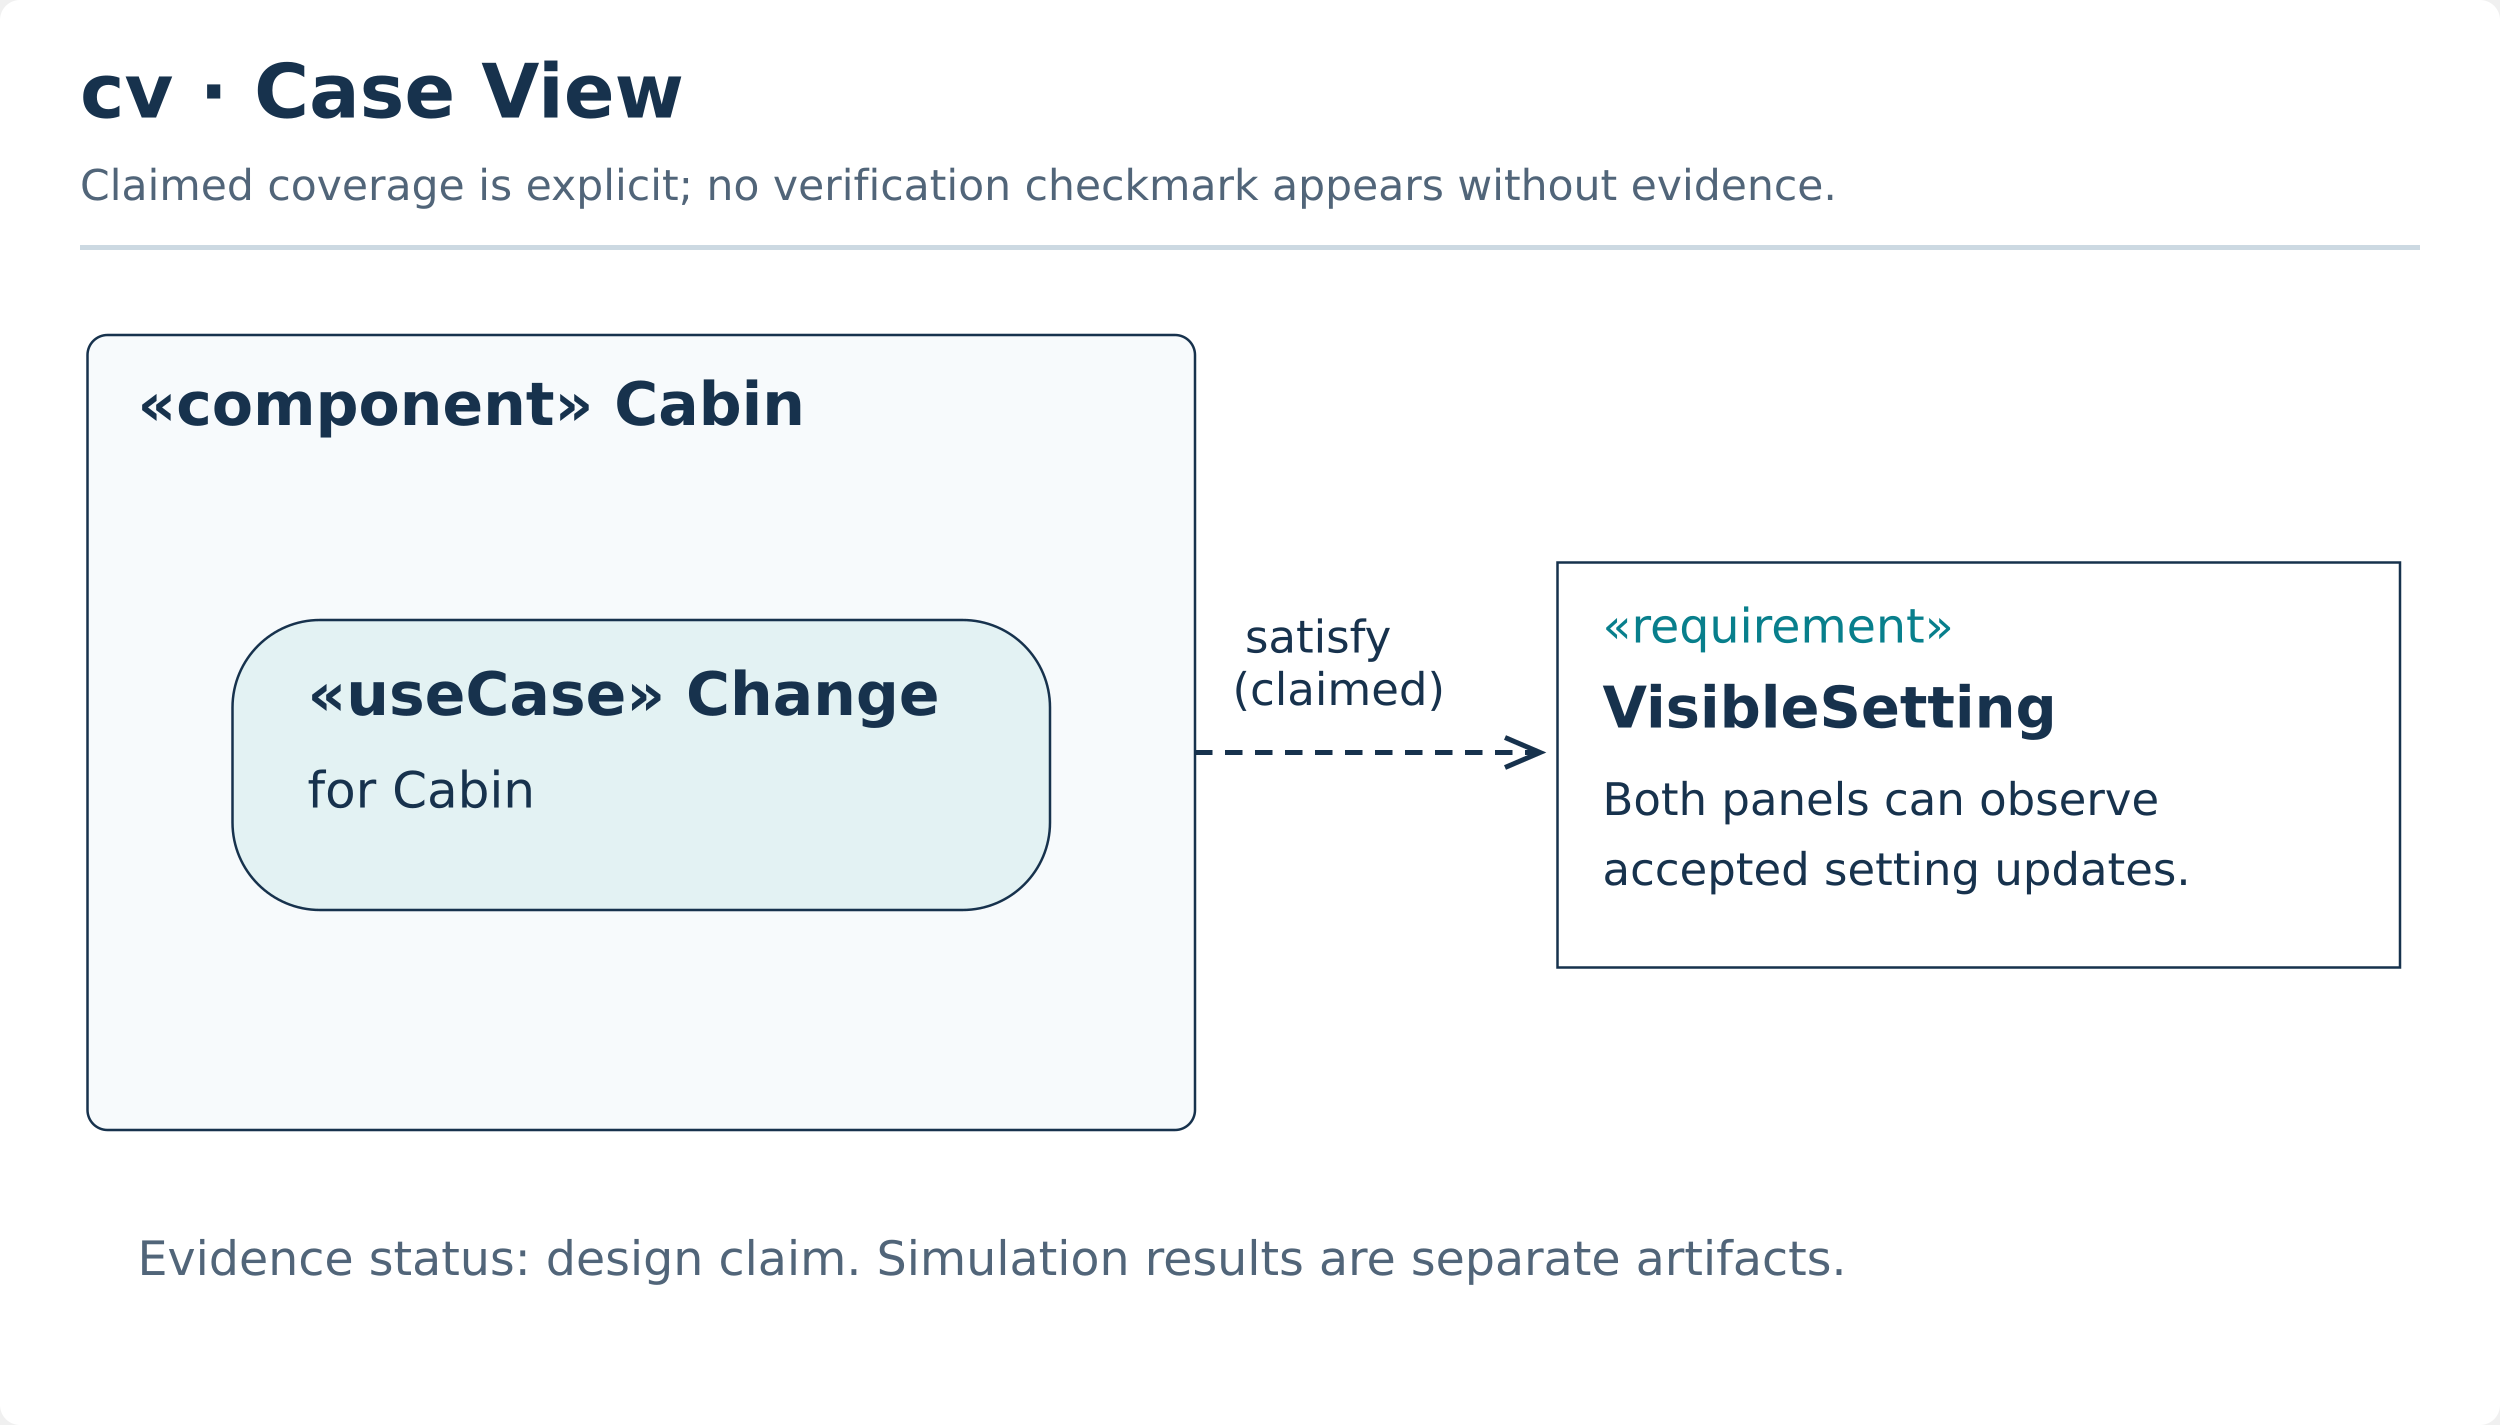
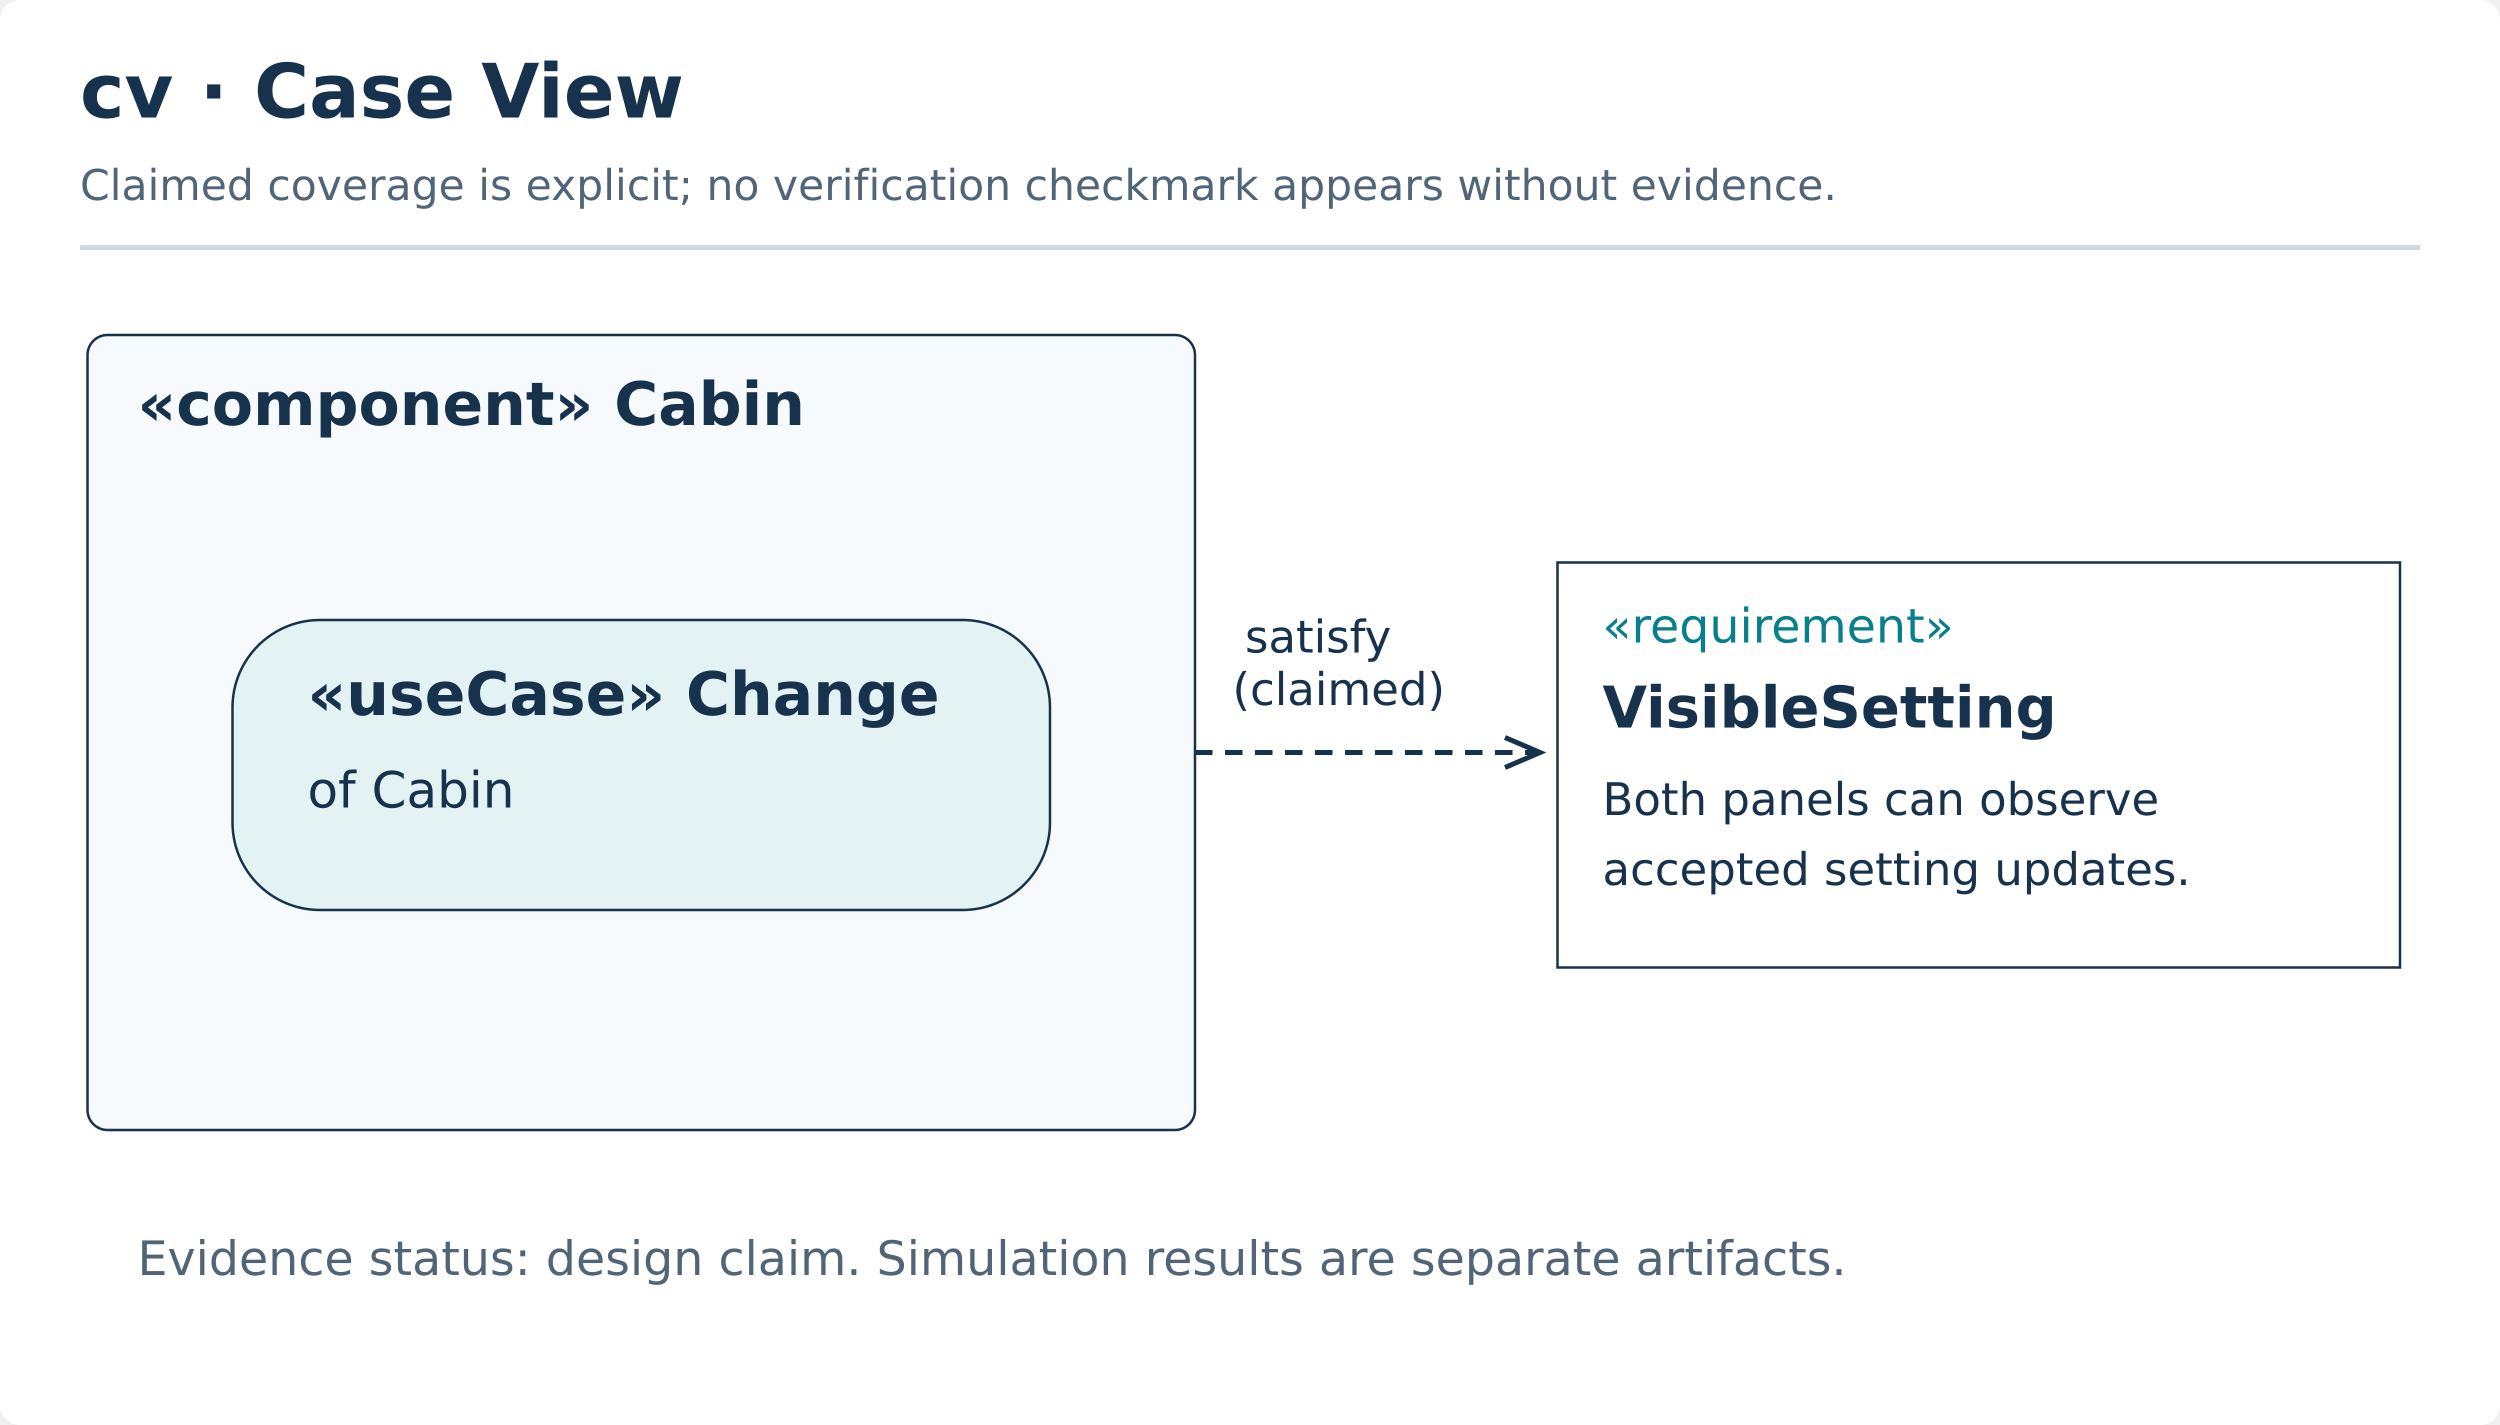
<svg xmlns="http://www.w3.org/2000/svg" width="1000" height="570" viewBox="0 0 1000 570" role="img" aria-labelledby="title desc">
  <defs>
    <marker id="arrow" markerWidth="9" markerHeight="9" refX="8" refY="4" orient="auto">
      <path d="M0 0 L8 4 L0 8 Z" fill="#17324d" />
    </marker>
  </defs>
  <g font-family="DejaVu Sans, sans-serif">
    <rect x="0" y="0" width="1000" height="570" rx="8" fill="#ffffff" stroke="none" />
    <text x="32" y="47" font-size="30" font-weight="700" fill="#17324d">cv · Case View</text>
    <text x="32" y="80" font-size="17" font-weight="400" fill="#516579">Claimed coverage is explicit; no verification checkmark appears without evidence.</text>
    <polyline points="32,99 968,99" fill="none" stroke="#ccd9e2" stroke-width="2" />
    <rect x="35" y="134" width="443" height="318" rx="8" fill="#f7fafc" stroke="#17324d" />
    <text x="55" y="170" font-size="24" font-weight="700" fill="#17324d">«component» Cabin</text>
    <rect x="93" y="248" width="327" height="116" rx="35" fill="#e3f2f3" stroke="#17324d" />
    <text x="123" y="286" font-size="24" font-weight="700" fill="#17324d">«useCase» Change</text>
-     <text x="123" y="323" font-size="20" font-weight="400" fill="#17324d">for Cabin</text>
+     <text x="123" y="323" font-size="20" font-weight="400" fill="#17324d">of Cabin</text>
    <rect x="623" y="225" width="337" height="162" rx="0" fill="white" stroke="#17324d" />
    <text x="641" y="257" font-size="19" font-weight="400" fill="#087f8c">«requirement»</text>
    <text x="641" y="291" font-size="23" font-weight="700" fill="#17324d">VisibleSetting</text>
    <text x="641" y="326" font-size="18" font-weight="400" fill="#17324d">Both panels can observe</text>
    <text x="641" y="354" font-size="18" font-weight="400" fill="#17324d">accepted setting updates.</text>
    <polyline points="478,301 616,301" fill="none" stroke="#17324d" stroke-width="2" stroke-dasharray="7 5" />
    <polyline points="602.0,307.0 616,301 602.0,295.0" fill="none" stroke="#17324d" stroke-width="2" />
    <text x="498" y="261" font-size="18" font-weight="400" fill="#17324d">satisfy</text>
    <text x="493" y="282" font-size="18" font-weight="400" fill="#17324d">(claimed)</text>
    <text x="55" y="510" font-size="19" font-weight="400" fill="#516579">Evidence status: design claim. Simulation results are separate artifacts.</text>
  </g>
</svg>
